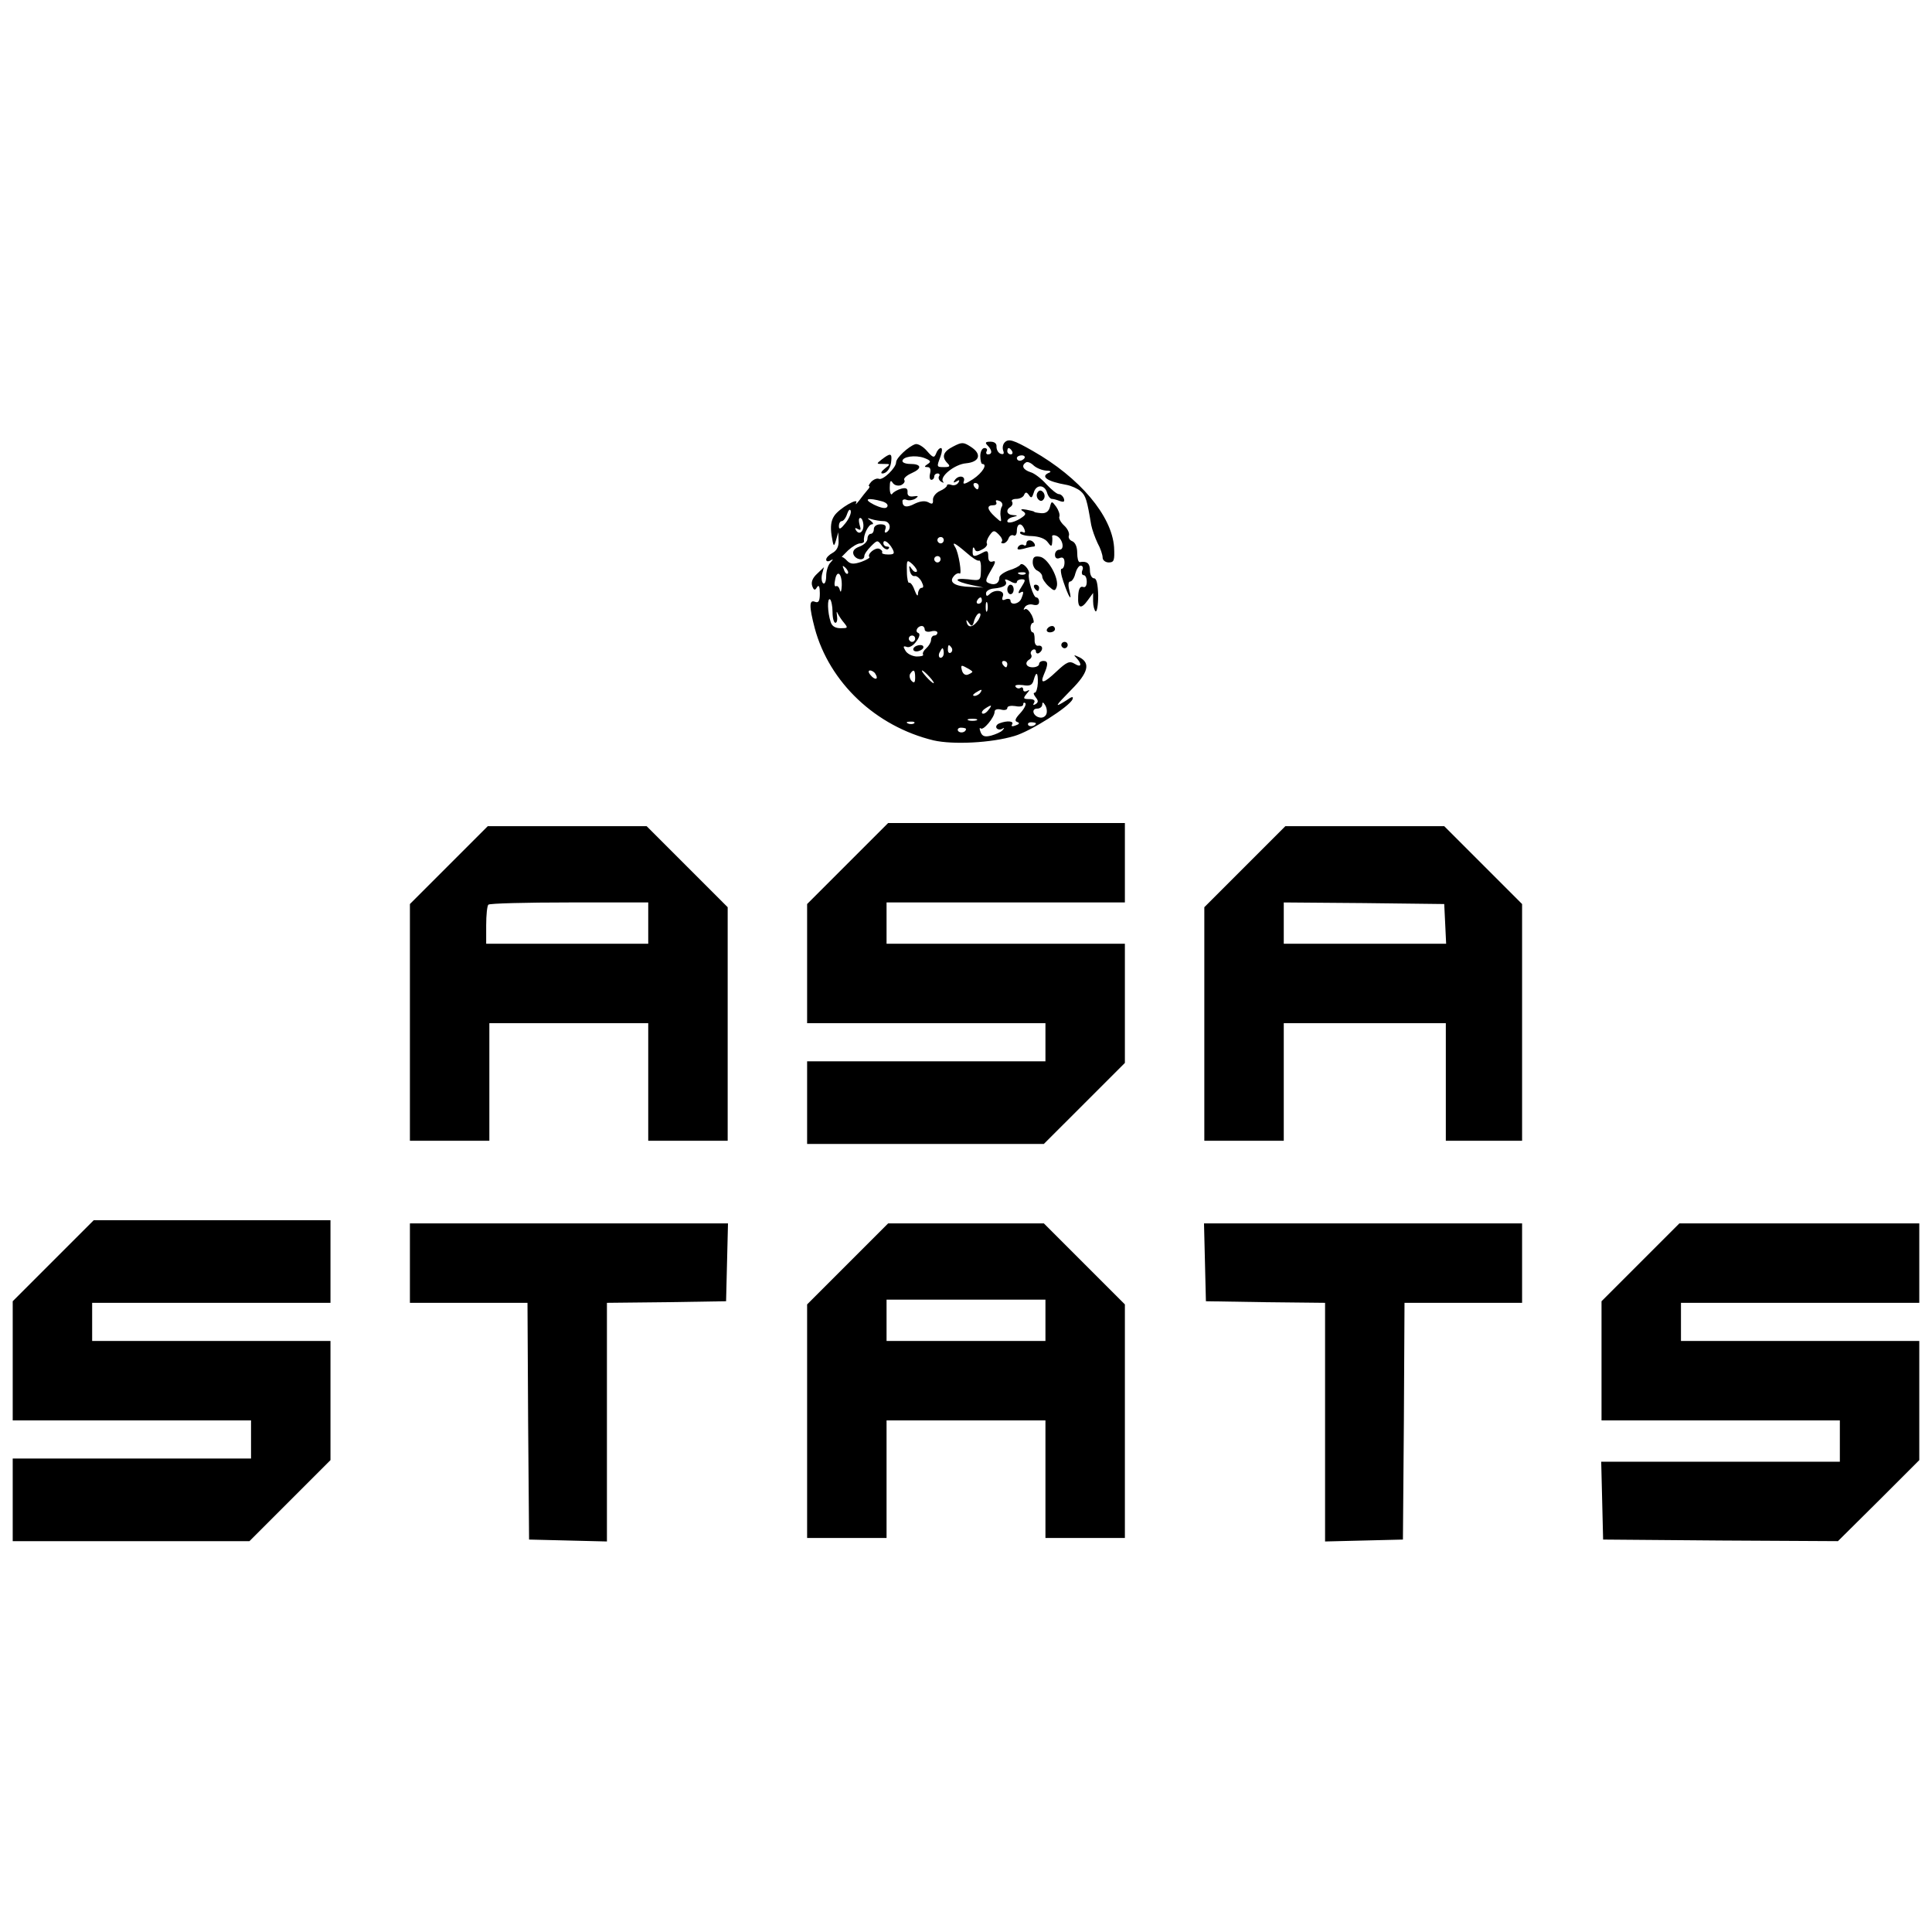
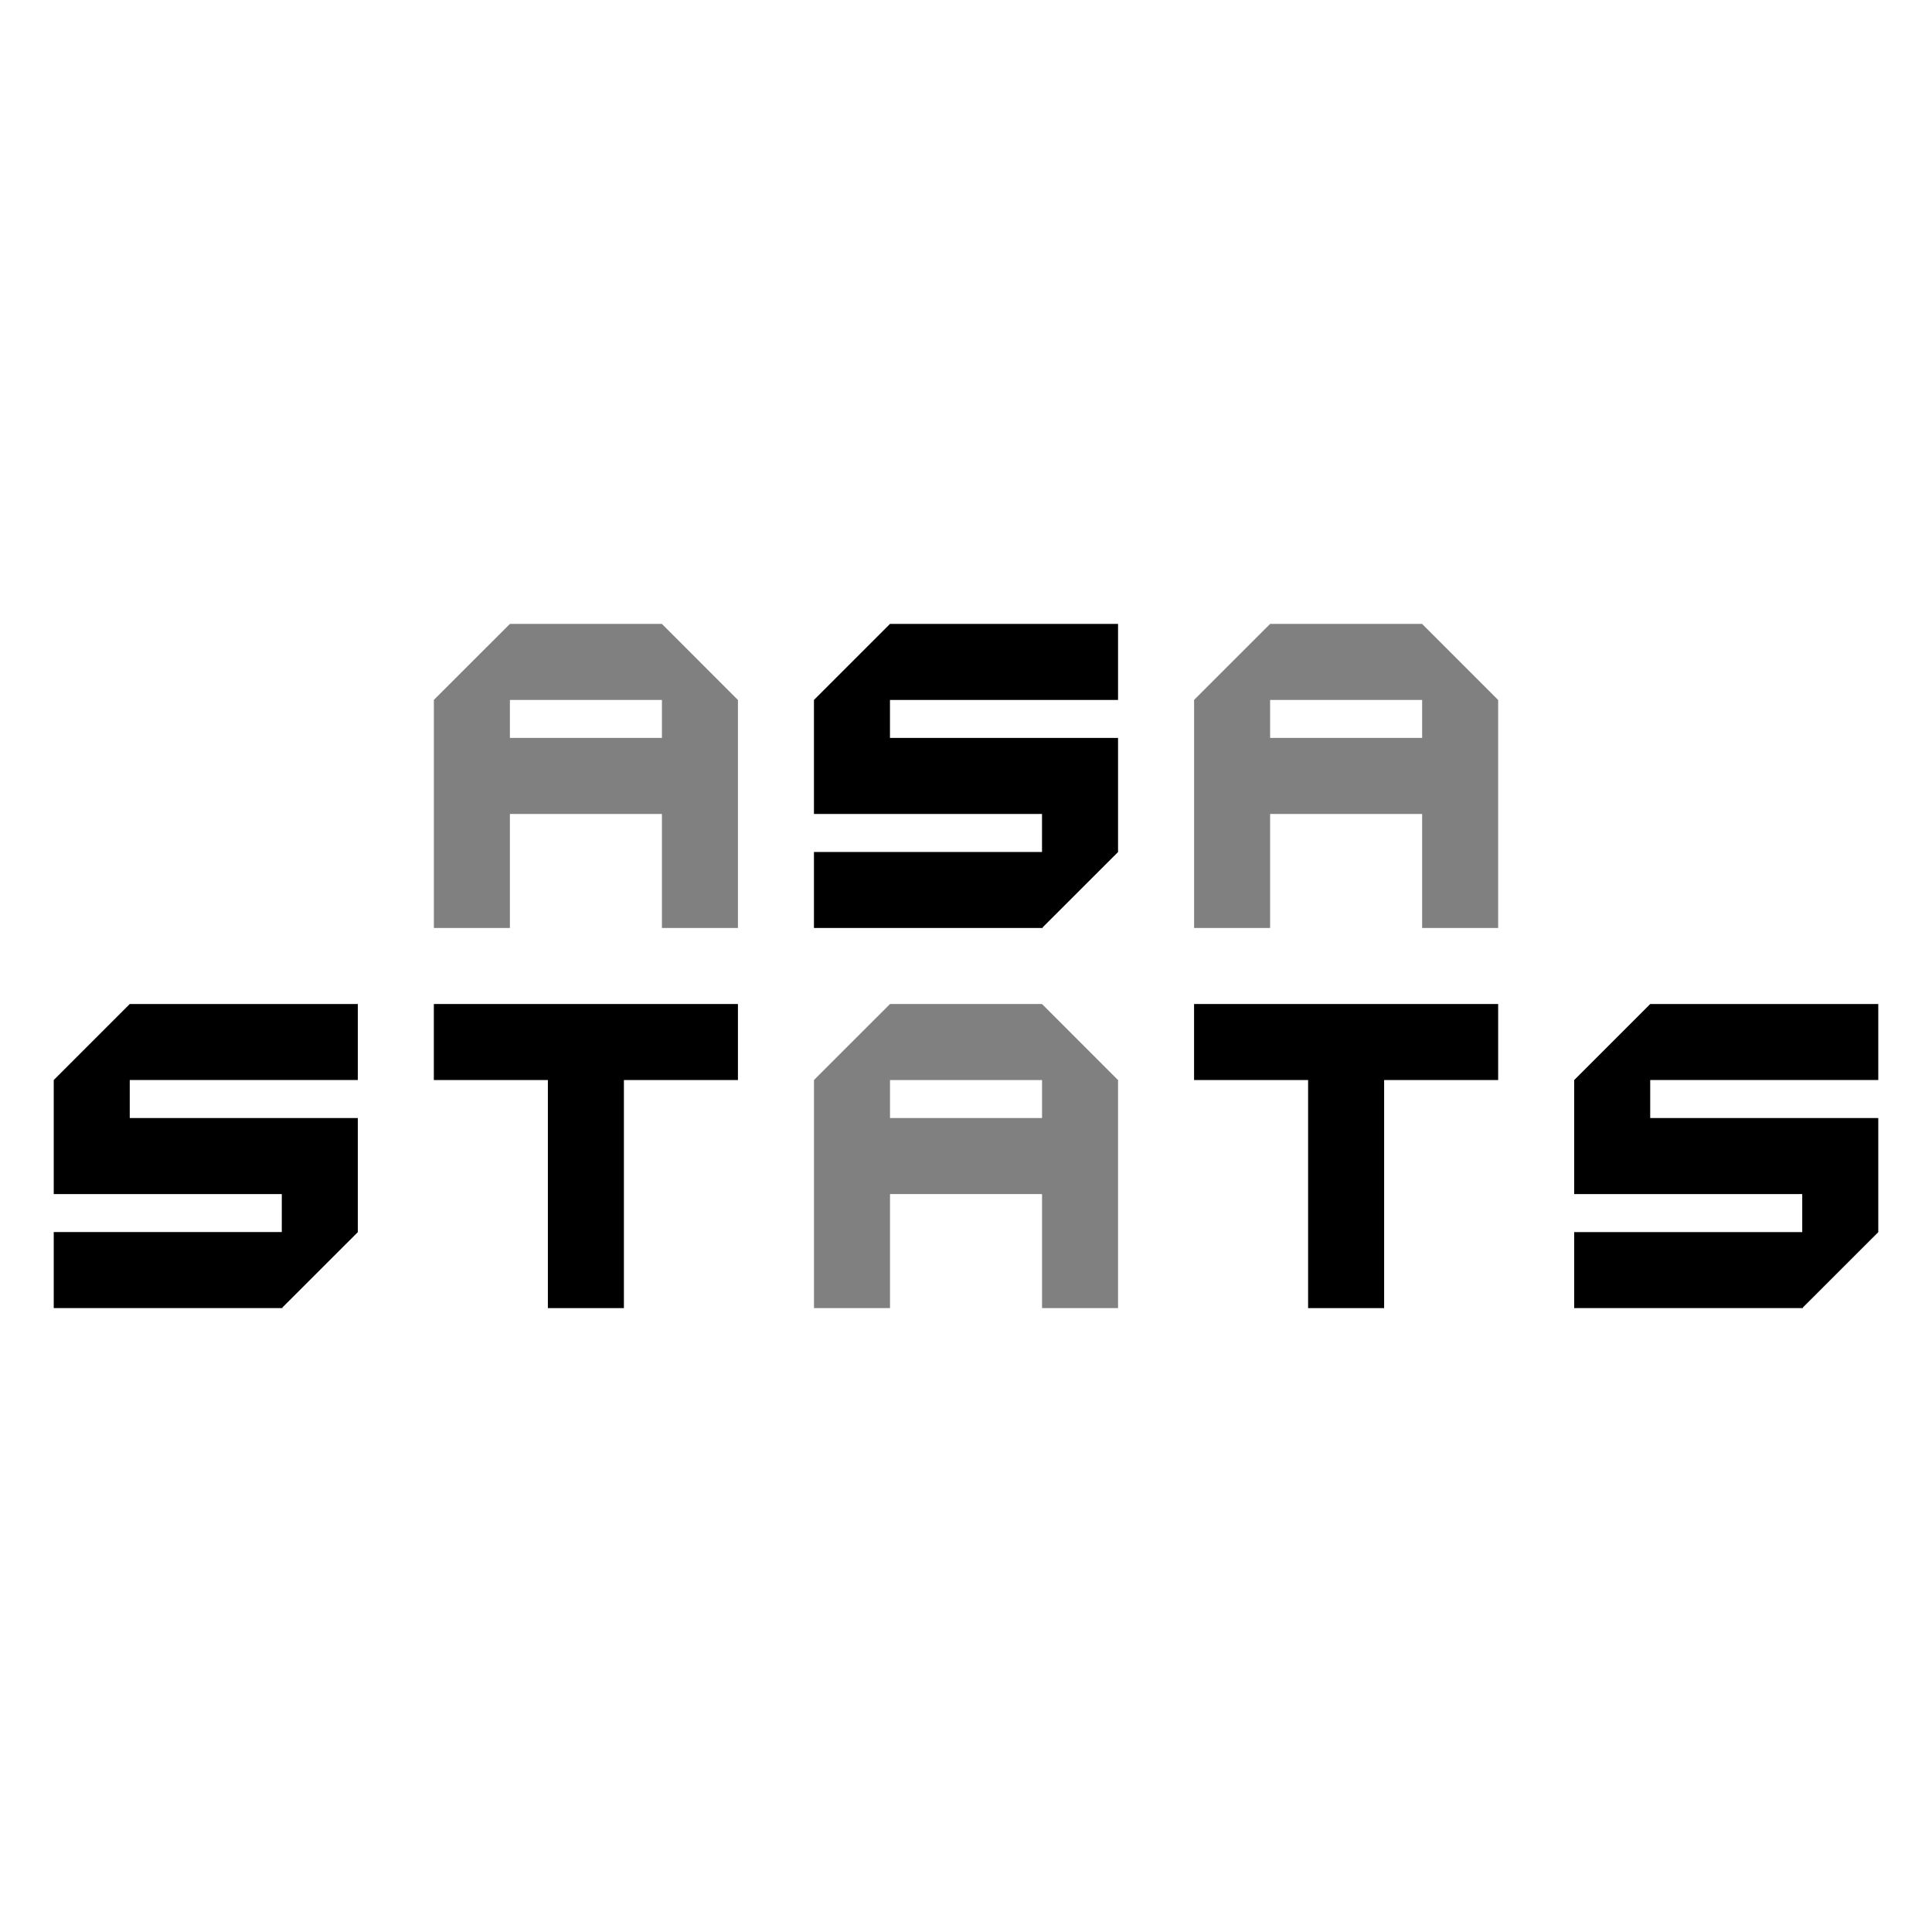
- <svg xmlns="http://www.w3.org/2000/svg" version="1.0" width="608pt" height="608pt" viewBox="0 0 608 608" preserveAspectRatio="xMidYMid meet">
-   <g transform="translate(0,608) scale(0.1,-0.1)" fill="#000000" stroke="none">
-     <path d="M3162 4688 c-6 -6 -8 -17 -5 -26 4 -10 1 -13 -8 -10 -8 3 -13 13 -13 22 1 10 -6 16 -19 16 -16 0 -18 -3 -9 -12 15 -15 15 -28 1 -28 -5 0 -7 5 -4 10 3 6 0 10 -7 10 -7 0 -13 -11 -13 -25 0 -14 3 -25 6 -25 18 0 1 -28 -29 -48 -25 -16 -33 -18 -29 -7 7 18 -18 21 -29 3 -5 -7 -3 -8 6 -3 9 6 11 4 6 -4 -5 -7 -14 -10 -22 -7 -8 3 -14 2 -14 -2 0 -4 -10 -12 -22 -17 -13 -6 -22 -18 -22 -27 1 -14 -2 -16 -14 -9 -11 6 -26 4 -43 -4 -26 -14 -39 -11 -39 8 0 5 6 7 13 4 8 -3 20 -1 28 4 11 8 9 9 -6 7 -13 -2 -20 2 -19 13 1 12 -5 15 -20 11 -11 -3 -24 -10 -28 -16 -4 -6 -8 3 -8 19 0 21 3 26 9 16 5 -8 16 -11 26 -8 9 4 14 11 11 16 -4 5 7 15 23 22 34 15 31 29 -5 29 -13 0 -24 4 -24 9 0 14 40 20 68 10 21 -8 23 -12 12 -19 -12 -8 -12 -10 -1 -10 8 0 11 -7 8 -20 -3 -11 -1 -20 4 -20 5 0 9 5 9 10 0 6 5 10 11 10 5 0 8 -4 4 -9 -3 -5 0 -13 7 -17 7 -4 10 -4 6 0 -13 15 36 55 72 58 43 4 51 29 15 52 -23 15 -28 15 -55 1 -32 -16 -38 -33 -18 -53 9 -9 7 -12 -10 -12 -25 0 -25 0 -12 34 5 14 6 26 1 26 -5 0 -12 -8 -15 -17 -6 -15 -10 -14 -29 8 -12 14 -29 24 -37 21 -21 -7 -60 -43 -60 -57 0 -17 -41 -57 -54 -52 -6 3 -17 -2 -24 -9 -7 -8 -10 -14 -7 -14 3 0 1 -6 -5 -12 -6 -7 -18 -22 -26 -33 -9 -11 -13 -15 -10 -8 11 20 -54 -17 -69 -41 -10 -15 -12 -34 -8 -61 6 -36 7 -38 14 -15 l7 25 1 -27 c1 -18 -6 -31 -19 -38 -11 -6 -20 -15 -20 -21 0 -6 6 -7 13 -3 10 6 10 4 0 -7 -7 -7 -13 -26 -13 -42 0 -15 -4 -26 -9 -23 -5 3 -7 16 -4 29 l6 22 -22 -21 c-14 -13 -19 -26 -15 -38 5 -14 9 -15 15 -4 6 9 9 2 9 -19 0 -25 -4 -31 -15 -27 -19 8 -19 -14 -1 -83 46 -171 192 -309 374 -353 62 -14 182 -8 255 14 51 15 172 92 182 115 4 10 -1 10 -19 -3 -40 -25 -37 -20 15 33 54 54 61 84 27 102 -19 9 -21 9 -10 -2 18 -20 15 -31 -6 -18 -16 10 -25 6 -57 -24 -40 -38 -53 -41 -40 -10 14 32 14 43 -1 43 -8 0 -14 -4 -14 -10 0 -5 -9 -10 -20 -10 -21 0 -27 15 -10 25 6 4 8 10 5 15 -3 5 -1 11 5 15 5 3 10 1 10 -5 0 -6 5 -8 10 -5 14 9 12 25 -2 23 -8 -2 -13 7 -12 20 0 12 -2 22 -6 22 -4 0 -7 7 -7 15 0 8 4 15 8 15 4 0 2 11 -4 24 -7 13 -16 22 -21 19 -5 -4 -6 -1 -1 6 4 7 16 11 26 8 12 -3 19 0 19 9 0 8 -4 14 -9 14 -9 0 -27 57 -23 74 4 12 -20 38 -27 29 -3 -5 -19 -13 -36 -18 -16 -6 -30 -16 -30 -22 0 -18 -13 -26 -31 -19 -14 5 -14 9 4 40 15 25 17 33 6 29 -9 -3 -14 2 -14 16 0 18 -3 20 -19 11 -27 -14 -31 -13 -30 8 0 10 3 12 6 5 3 -10 10 -10 24 -2 11 5 17 14 15 18 -3 4 1 16 8 26 12 17 15 17 29 3 9 -9 13 -18 10 -22 -4 -3 -2 -6 4 -6 6 0 14 7 17 16 3 8 10 12 16 9 5 -3 10 3 10 14 0 25 15 28 24 5 3 -8 2 -12 -4 -9 -6 3 -10 2 -10 -2 0 -5 17 -10 37 -10 23 -1 42 -8 50 -19 10 -14 13 -15 14 -3 1 8 1 17 0 21 0 4 5 5 13 2 20 -8 28 -44 10 -44 -8 0 -14 -7 -14 -16 0 -10 6 -14 15 -10 10 4 15 -1 15 -14 0 -11 -4 -20 -9 -20 -5 0 -2 -19 6 -42 17 -50 28 -65 18 -25 -4 16 -3 27 3 27 5 0 13 11 16 25 4 14 11 25 17 25 6 0 9 -7 5 -15 -3 -8 -1 -15 4 -15 6 0 10 -9 10 -21 0 -13 -5 -19 -12 -16 -9 3 -14 -7 -15 -29 -2 -39 9 -43 31 -12 l16 22 0 -26 c0 -15 4 -29 8 -32 4 -2 8 20 8 50 -1 36 -5 54 -13 54 -7 0 -13 11 -13 25 0 22 -9 30 -32 26 -5 0 -8 13 -8 29 0 19 -6 33 -16 37 -8 3 -13 11 -10 18 2 7 -4 21 -15 31 -11 10 -18 23 -15 29 2 6 -3 20 -10 30 -14 19 -15 19 -20 -1 -4 -14 -13 -20 -27 -19 -12 1 -22 3 -22 4 0 2 -11 4 -25 7 -16 3 -20 1 -12 -4 11 -7 11 -11 0 -19 -20 -15 -48 -23 -48 -13 0 5 8 11 18 13 16 4 16 5 0 6 -20 1 -24 16 -8 26 6 4 8 11 5 16 -4 5 3 9 14 9 10 0 22 6 24 13 4 9 8 9 15 -1 7 -11 10 -9 15 7 7 27 34 27 42 1 3 -11 10 -20 15 -20 5 0 16 -3 26 -7 12 -4 15 -2 12 8 -3 8 -10 14 -16 14 -6 0 -23 14 -39 31 -15 17 -38 35 -50 38 -24 8 -30 21 -14 31 5 3 16 -2 24 -10 9 -8 26 -15 39 -16 13 0 17 -3 11 -6 -31 -12 -9 -28 54 -39 15 -3 35 -12 44 -20 16 -14 20 -28 33 -106 3 -15 12 -40 20 -57 9 -16 16 -37 16 -46 0 -8 9 -15 19 -15 17 0 19 6 17 48 -7 99 -108 219 -256 303 -61 35 -76 39 -88 27z m23 -28 c3 -5 1 -10 -4 -10 -6 0 -11 5 -11 10 0 6 2 10 4 10 3 0 8 -4 11 -10z m39 -22 c-3 -4 -9 -8 -15 -8 -5 0 -9 4 -9 8 0 5 7 9 15 9 8 0 12 -4 9 -9z m-144 -88 c0 -5 -2 -10 -4 -10 -3 0 -8 5 -11 10 -3 6 -1 10 4 10 6 0 11 -4 11 -10z m-303 -48 c13 -4 19 -11 15 -17 -4 -7 -19 -4 -42 7 -35 18 -20 23 27 10z m376 -16 c-4 -6 -6 -20 -4 -31 3 -20 3 -20 -18 -1 -25 23 -27 36 -5 36 8 0 12 4 9 10 -3 6 1 7 9 4 9 -3 13 -11 9 -18z m-492 -52 c-15 -19 -21 -22 -21 -10 0 9 4 16 9 16 5 0 13 10 17 23 4 12 9 16 11 10 3 -7 -5 -25 -16 -39z m56 -4 c2 -23 -13 -35 -23 -19 -5 8 -3 9 6 4 9 -5 10 -2 5 14 -3 11 -3 21 2 21 5 0 9 -9 10 -20z m64 10 c20 0 26 -24 9 -35 -6 -3 -7 1 -4 9 4 11 0 16 -15 16 -12 0 -21 -6 -21 -15 0 -8 -4 -15 -10 -15 -5 0 -10 -7 -10 -15 0 -9 -11 -20 -25 -25 -16 -6 -23 -14 -19 -25 7 -17 34 -21 34 -5 0 6 9 19 21 31 20 20 21 20 34 2 7 -10 17 -15 21 -10 4 4 2 7 -4 7 -7 0 -12 5 -12 11 0 14 18 2 29 -19 7 -14 5 -17 -14 -17 -13 0 -21 3 -19 6 2 4 -2 9 -9 12 -13 5 -39 -17 -31 -26 3 -2 -9 -9 -25 -15 -24 -8 -34 -8 -45 3 -7 8 -15 13 -17 12 -2 -1 7 8 20 21 13 12 30 22 38 22 7 0 13 3 12 8 -3 17 14 52 25 52 6 0 4 5 -4 11 -12 9 -12 10 3 5 10 -3 27 -6 38 -6z m189 -60 c0 -5 -4 -10 -10 -10 -5 0 -10 5 -10 10 0 6 5 10 10 10 6 0 10 -4 10 -10z m71 -39 c18 -16 36 -28 40 -25 4 2 7 -11 6 -30 -1 -34 -1 -34 -41 -29 -49 5 -41 -7 11 -18 l38 -8 -40 2 c-49 1 -70 14 -54 33 6 8 15 12 19 9 8 -5 -3 66 -14 83 -12 19 -1 14 35 -17z m-81 -21 c0 -5 -4 -10 -10 -10 -5 0 -10 5 -10 10 0 6 5 10 10 10 6 0 10 -4 10 -10z m-75 -39 c-4 -3 -11 1 -16 9 -8 12 -9 11 -6 -5 2 -11 8 -19 15 -18 6 2 16 -6 22 -17 7 -14 7 -20 0 -20 -5 0 -10 -8 -11 -17 0 -12 -4 -8 -11 10 -5 15 -13 25 -17 23 -3 -2 -7 13 -7 35 -1 38 0 39 18 23 10 -10 16 -20 13 -23z m-217 -6 c-3 -3 -9 2 -12 12 -6 14 -5 15 5 6 7 -7 10 -15 7 -18z m-19 -38 c-1 -18 -3 -24 -6 -14 -2 9 -8 15 -12 12 -5 -2 -6 7 -3 20 6 34 22 21 21 -18z m578 37 c-3 -3 -12 -4 -19 -1 -8 3 -5 6 6 6 11 1 17 -2 13 -5z m-27 -26 c0 5 7 9 15 9 13 0 13 -3 -1 -25 -9 -13 -11 -21 -5 -18 13 8 14 4 5 -18 -7 -17 -34 -22 -34 -6 0 5 -7 7 -15 4 -11 -5 -13 -2 -9 10 7 18 -25 23 -42 6 -7 -7 -11 -7 -11 3 0 7 11 14 25 15 31 3 44 11 36 24 -4 6 2 6 15 -1 11 -7 21 -8 21 -3z m-580 -94 c0 -19 4 -34 9 -34 5 0 7 10 5 23 -2 12 -1 15 2 7 4 -8 13 -22 21 -31 12 -15 11 -16 -11 -16 -17 0 -28 6 -32 20 -10 30 -11 76 -2 71 4 -3 8 -21 8 -40z m470 36 c0 -5 -5 -10 -11 -10 -5 0 -7 5 -4 10 3 6 8 10 11 10 2 0 4 -4 4 -10z m17 -32 c-3 -7 -5 -2 -5 12 0 14 2 19 5 13 2 -7 2 -19 0 -25z m-28 -29 c-16 -23 -32 -27 -37 -7 -2 9 0 8 7 -2 9 -13 12 -12 17 8 4 12 11 22 16 22 6 0 4 -9 -3 -21z m-169 -30 c0 -6 9 -9 20 -6 11 3 20 1 20 -4 0 -5 -4 -9 -10 -9 -5 0 -10 -6 -10 -14 0 -7 -7 -19 -15 -26 -8 -7 -13 -16 -10 -20 2 -4 -7 -6 -21 -6 -14 1 -30 9 -35 19 -8 13 -6 15 5 11 8 -3 21 5 30 18 10 13 12 24 6 26 -12 4 -3 22 11 22 5 0 9 -5 9 -11z m-30 -29 c0 -5 -4 -10 -10 -10 -5 0 -10 5 -10 10 0 6 5 10 10 10 6 0 10 -4 10 -10z m115 -29 c3 -5 2 -12 -3 -15 -5 -3 -9 1 -9 9 0 17 3 19 12 6z m-25 -16 c0 -8 -4 -15 -10 -15 -5 0 -7 7 -4 15 4 8 8 15 10 15 2 0 4 -7 4 -15z m200 -35 c0 -5 -2 -10 -4 -10 -3 0 -8 5 -11 10 -3 6 -1 10 4 10 6 0 11 -4 11 -10z m-110 -24 c0 -2 -6 -6 -14 -9 -8 -3 -16 2 -19 14 -4 16 -2 17 14 8 10 -5 19 -11 19 -13z m-305 -7 c11 -17 -1 -21 -15 -4 -8 9 -8 15 -2 15 6 0 14 -5 17 -11z m125 -11 c0 -16 -3 -19 -11 -11 -6 6 -8 16 -5 22 11 17 16 13 16 -11z m45 2 c10 -11 16 -20 13 -20 -3 0 -13 9 -23 20 -10 11 -16 20 -13 20 3 0 13 -9 23 -20z m341 -20 c-1 -16 -5 -30 -10 -30 -5 0 -3 -6 3 -14 9 -11 9 -16 0 -22 -8 -4 -9 -3 -5 4 5 8 -1 12 -15 12 -19 0 -20 2 -8 17 10 11 10 14 2 9 -8 -4 -13 -2 -13 4 0 6 -4 9 -9 5 -5 -3 -12 -1 -15 4 -4 5 6 7 23 5 22 -4 30 0 34 16 8 29 14 25 13 -10z m-181 -30 c-3 -5 -12 -10 -18 -10 -7 0 -6 4 3 10 19 12 23 12 15 0z m126 -64 c-16 -17 -19 -25 -10 -28 9 -3 7 -7 -5 -11 -10 -4 -15 -3 -11 3 7 11 -15 13 -39 4 -9 -3 -13 -10 -10 -15 3 -5 11 -6 17 -3 8 5 9 4 2 -4 -5 -6 -22 -13 -36 -17 -20 -5 -28 -2 -33 11 -4 10 -4 15 0 12 8 -9 44 35 44 52 0 7 8 10 20 7 11 -3 20 -1 20 5 0 6 11 8 25 6 14 -3 25 -1 25 5 0 6 3 7 7 4 3 -4 -4 -18 -16 -31z m82 -3 c-3 -8 -12 -13 -21 -11 -21 4 -28 28 -8 28 9 0 16 6 16 13 0 8 3 8 9 -2 5 -8 7 -20 4 -28z m-183 12 c-7 -9 -15 -13 -19 -10 -3 3 1 10 9 15 21 14 24 12 10 -5z m-37 -32 c-7 -2 -19 -2 -25 0 -7 3 -2 5 12 5 14 0 19 -2 13 -5z m-196 -9 c-3 -3 -12 -4 -19 -1 -8 3 -5 6 6 6 11 1 17 -2 13 -5z m383 0 c0 -8 -19 -13 -24 -6 -3 5 1 9 9 9 8 0 15 -2 15 -3z m-220 -18 c0 -11 -19 -15 -25 -6 -3 5 1 10 9 10 9 0 16 -2 16 -4z" />
-     <path d="M3170 4225 c0 -8 5 -15 10 -15 6 0 10 7 10 15 0 8 -4 15 -10 15 -5 0 -10 -7 -10 -15z" />
-     <path d="M2875 4040 c-3 -5 1 -10 9 -10 8 0 18 5 21 10 3 6 -1 10 -9 10 -8 0 -18 -4 -21 -10z" />
-     <path d="M2776 4635 c-19 -15 -19 -15 4 -15 23 0 23 0 4 -15 -10 -8 -14 -15 -7 -15 14 0 27 18 28 42 2 22 -4 22 -29 3z" />
-     <path d="M3265 4530 c-4 -6 -3 -16 3 -22 6 -6 12 -6 17 2 4 6 3 16 -3 22 -6 6 -12 6 -17 -2z" />
-     <path d="M3230 4369 c0 -5 -4 -8 -9 -4 -5 3 -13 0 -17 -6 -5 -9 0 -10 17 -6 13 4 28 7 32 7 5 0 5 5 2 10 -8 13 -25 13 -25 -1z" />
-     <path d="M3250 4310 c0 -11 7 -23 15 -26 8 -4 15 -12 15 -19 0 -6 9 -20 20 -30 17 -15 20 -16 25 -3 10 25 -27 93 -53 96 -17 3 -22 -2 -22 -18z" />
-     <path d="M3255 4230 c3 -5 8 -10 11 -10 2 0 4 5 4 10 0 6 -5 10 -11 10 -5 0 -7 -4 -4 -10z" />
-     <path d="M3295 4100 c-3 -5 1 -10 9 -10 9 0 16 5 16 10 0 6 -4 10 -9 10 -6 0 -13 -4 -16 -10z" />
-     <path d="M3340 4050 c0 -5 5 -10 10 -10 6 0 10 5 10 10 0 6 -4 10 -10 10 -5 0 -10 -4 -10 -10z" />
-     <path d="M2667 3362 l-127 -127 0 -188 0 -187 375 0 375 0 0 -60 0 -60 -375 0 -375 0 0 -130 0 -130 373 0 372 0 128 128 127 127 0 188 0 187 -375 0 -375 0 0 65 0 65 375 0 375 0 0 125 0 125 -373 0 -372 0 -128 -128z" />
-     <path d="M1412 3357 l-122 -122 0 -373 0 -372 125 0 125 0 0 185 0 185 250 0 250 0 0 -185 0 -185 125 0 125 0 0 368 0 367 -128 128 -127 127 -250 0 -250 0 -123 -123z m628 -182 l0 -65 -255 0 -255 0 0 58 c0 32 3 62 7 65 3 4 118 7 255 7 l248 0 0 -65z" />
-     <path d="M3917 3352 l-127 -127 0 -368 0 -367 125 0 125 0 0 185 0 185 255 0 255 0 0 -185 0 -185 120 0 120 0 0 373 0 372 -123 123 -122 122 -250 0 -250 0 -128 -128z m631 -179 l3 -63 -256 0 -255 0 0 65 0 65 253 -2 252 -3 3 -62z" />
-     <path d="M167 2112 l-127 -127 0 -188 0 -187 375 0 375 0 0 -60 0 -60 -375 0 -375 0 0 -130 0 -130 373 0 372 0 128 128 127 127 0 188 0 187 -375 0 -375 0 0 60 0 60 375 0 375 0 0 130 0 130 -373 0 -372 0 -128 -128z" />
-     <path d="M1290 2105 l0 -125 185 0 185 0 2 -372 3 -373 123 -3 122 -3 0 375 0 376 188 2 187 3 3 123 3 122 -501 0 -500 0 0 -125z" />
-     <path d="M2667 2102 l-127 -127 0 -368 0 -367 125 0 125 0 0 185 0 185 250 0 250 0 0 -185 0 -185 125 0 125 0 0 368 0 367 -128 128 -127 127 -245 0 -245 0 -128 -128z m623 -177 l0 -65 -250 0 -250 0 0 65 0 65 250 0 250 0 0 -65z" />
-     <path d="M3792 2108 l3 -123 188 -3 187 -2 0 -376 0 -375 123 3 122 3 3 373 2 372 185 0 185 0 0 125 0 125 -500 0 -501 0 3 -122z" />
-     <path d="M5162 2107 l-122 -122 0 -188 0 -187 375 0 375 0 0 -65 0 -65 -375 0 -376 0 3 -122 3 -123 370 -3 369 -2 128 127 128 128 0 187 0 188 -375 0 -375 0 0 60 0 60 375 0 375 0 0 125 0 125 -378 0 -377 0 -123 -123z" />
+ <svg xmlns="http://www.w3.org/2000/svg" version="1.0" width="608pt" height="608pt" viewBox="0 0 608 608" preserveAspectRatio="xMidYMid meet" id="svg18">
+   <defs id="defs18" />
+   <g id="g9133" style="fill:#000000;fill-opacity:1" transform="matrix(2.033608,0,0,2.033608,90.47114,18.59024)">
+     <path id="rect1183" style="fill:#000000;fill-opacity:1;stroke:none;stroke-width:0;stroke-linecap:round;stroke-linejoin:round;paint-order:stroke fill markers" d="m 22.649,146.229 v 11.765 h 17.647 v 35.293 H 52.061 V 157.994 h 17.646 v -11.765 z" />
+     <path id="rect3851" style="fill:#000000;fill-opacity:1;stroke:none;stroke-width:0;stroke-linecap:round;stroke-linejoin:round;paint-order:stroke fill markers" d="m 140.293,146.229 v 11.765 h 17.647 v 35.293 h 11.764 V 157.994 h 17.647 v -11.765 z" />
+     <path id="path19282" style="fill:#000000;fill-opacity:1;stroke:none;stroke-width:0;stroke-linecap:round;stroke-linejoin:round;paint-order:stroke fill markers" d="m -24.409,146.229 -11.764,11.764 v 5.88 0.001 11.765 h 35.293 l -0.002,5.882 H -36.173 v 11.765 h 35.293 0.002 0.097 v -0.098 L 10.877,181.54 h 0.008 v -0.008 -5.893 -0.354 -11.413 h -35.294 v -5.879 h 0.002 35.293 v -11.765 z" />
+     <path id="path19284" style="fill:#000000;fill-opacity:1;stroke:none;stroke-width:0;stroke-linecap:round;stroke-linejoin:round;paint-order:stroke fill markers" d="m 210.879,146.231 -11.764,11.763 v 5.88 10e-4 11.765 h 35.293 l -0.001,5.882 h -35.291 v 11.765 h 35.293 0.001 0.098 v -0.098 l 11.659,-11.649 h 0.008 v -0.009 -5.892 -0.354 -11.412 h -35.294 v -5.879 h 0.001 35.293 v -11.765 z" />
+     <path id="path19815" style="fill:#000000;fill-opacity:1;stroke:none;stroke-width:0;stroke-linecap:round;stroke-linejoin:round;paint-order:stroke fill markers" d="m 93.235,87.409 -11.764,11.763 v 5.88 0.001 11.765 h 35.292 l -9.5e-4,5.882 H 81.471 v 11.765 h 35.292 10e-4 0.098 v -0.098 l 11.659,-11.649 h 0.008 v -0.009 -5.892 -0.354 -11.412 H 93.235 v -5.879 h 0.002 35.293 v -11.765 z" />
+   </g>
+   <g id="g9138" style="fill:#808080;fill-opacity:1" transform="matrix(2.033608,0,0,2.033608,90.47224,18.58908)">
+     <path id="path24747" style="fill:#808080;fill-opacity:1;stroke:none;stroke-width:0;stroke-linecap:round;stroke-linejoin:round;paint-order:stroke fill markers" d="m 34.418,87.409 v 10e-4 l -11.769,11.762 h 0.005 v 35.293 h 11.764 v -17.644 h 23.526 v 17.645 H 69.707 V 99.172 h -0.009 L 57.943,87.413 v -0.005 z m 23.525,11.763 h 0.002 v 5.883 H 34.418 v -5.88 h 0.108 v -10e-4 h 23.417 z" />
+     <path id="path25453" style="fill:#808080;fill-opacity:1;stroke:none;stroke-width:0;stroke-linecap:round;stroke-linejoin:round;paint-order:stroke fill markers" d="m 152.061,87.409 v 10e-4 l -11.768,11.762 h 0.004 v 35.293 h 11.764 v -17.644 h 23.526 v 17.645 h 11.762 V 99.172 h -0.009 l -11.755,-11.759 v -0.005 z m 23.525,11.763 h 9.5e-4 v 5.883 h -23.526 v -5.88 h 0.108 v -10e-4 h 23.417 z" />
+     <path id="path25741" style="fill:#808080;fill-opacity:1;stroke:none;stroke-width:0;stroke-linecap:round;stroke-linejoin:round;paint-order:stroke fill markers" d="m 93.24,146.231 v 0.001 l -11.769,11.762 h 0.005 v 35.293 h 11.764 v -17.645 h 23.526 v 17.645 h 11.763 v -35.293 h -0.009 L 116.764,146.235 v -0.005 z m 23.525,11.763 h 10e-4 v 5.883 H 93.24 v -5.88 h 0.108 v -0.001 h 23.417 z" />
  </g>
</svg>
